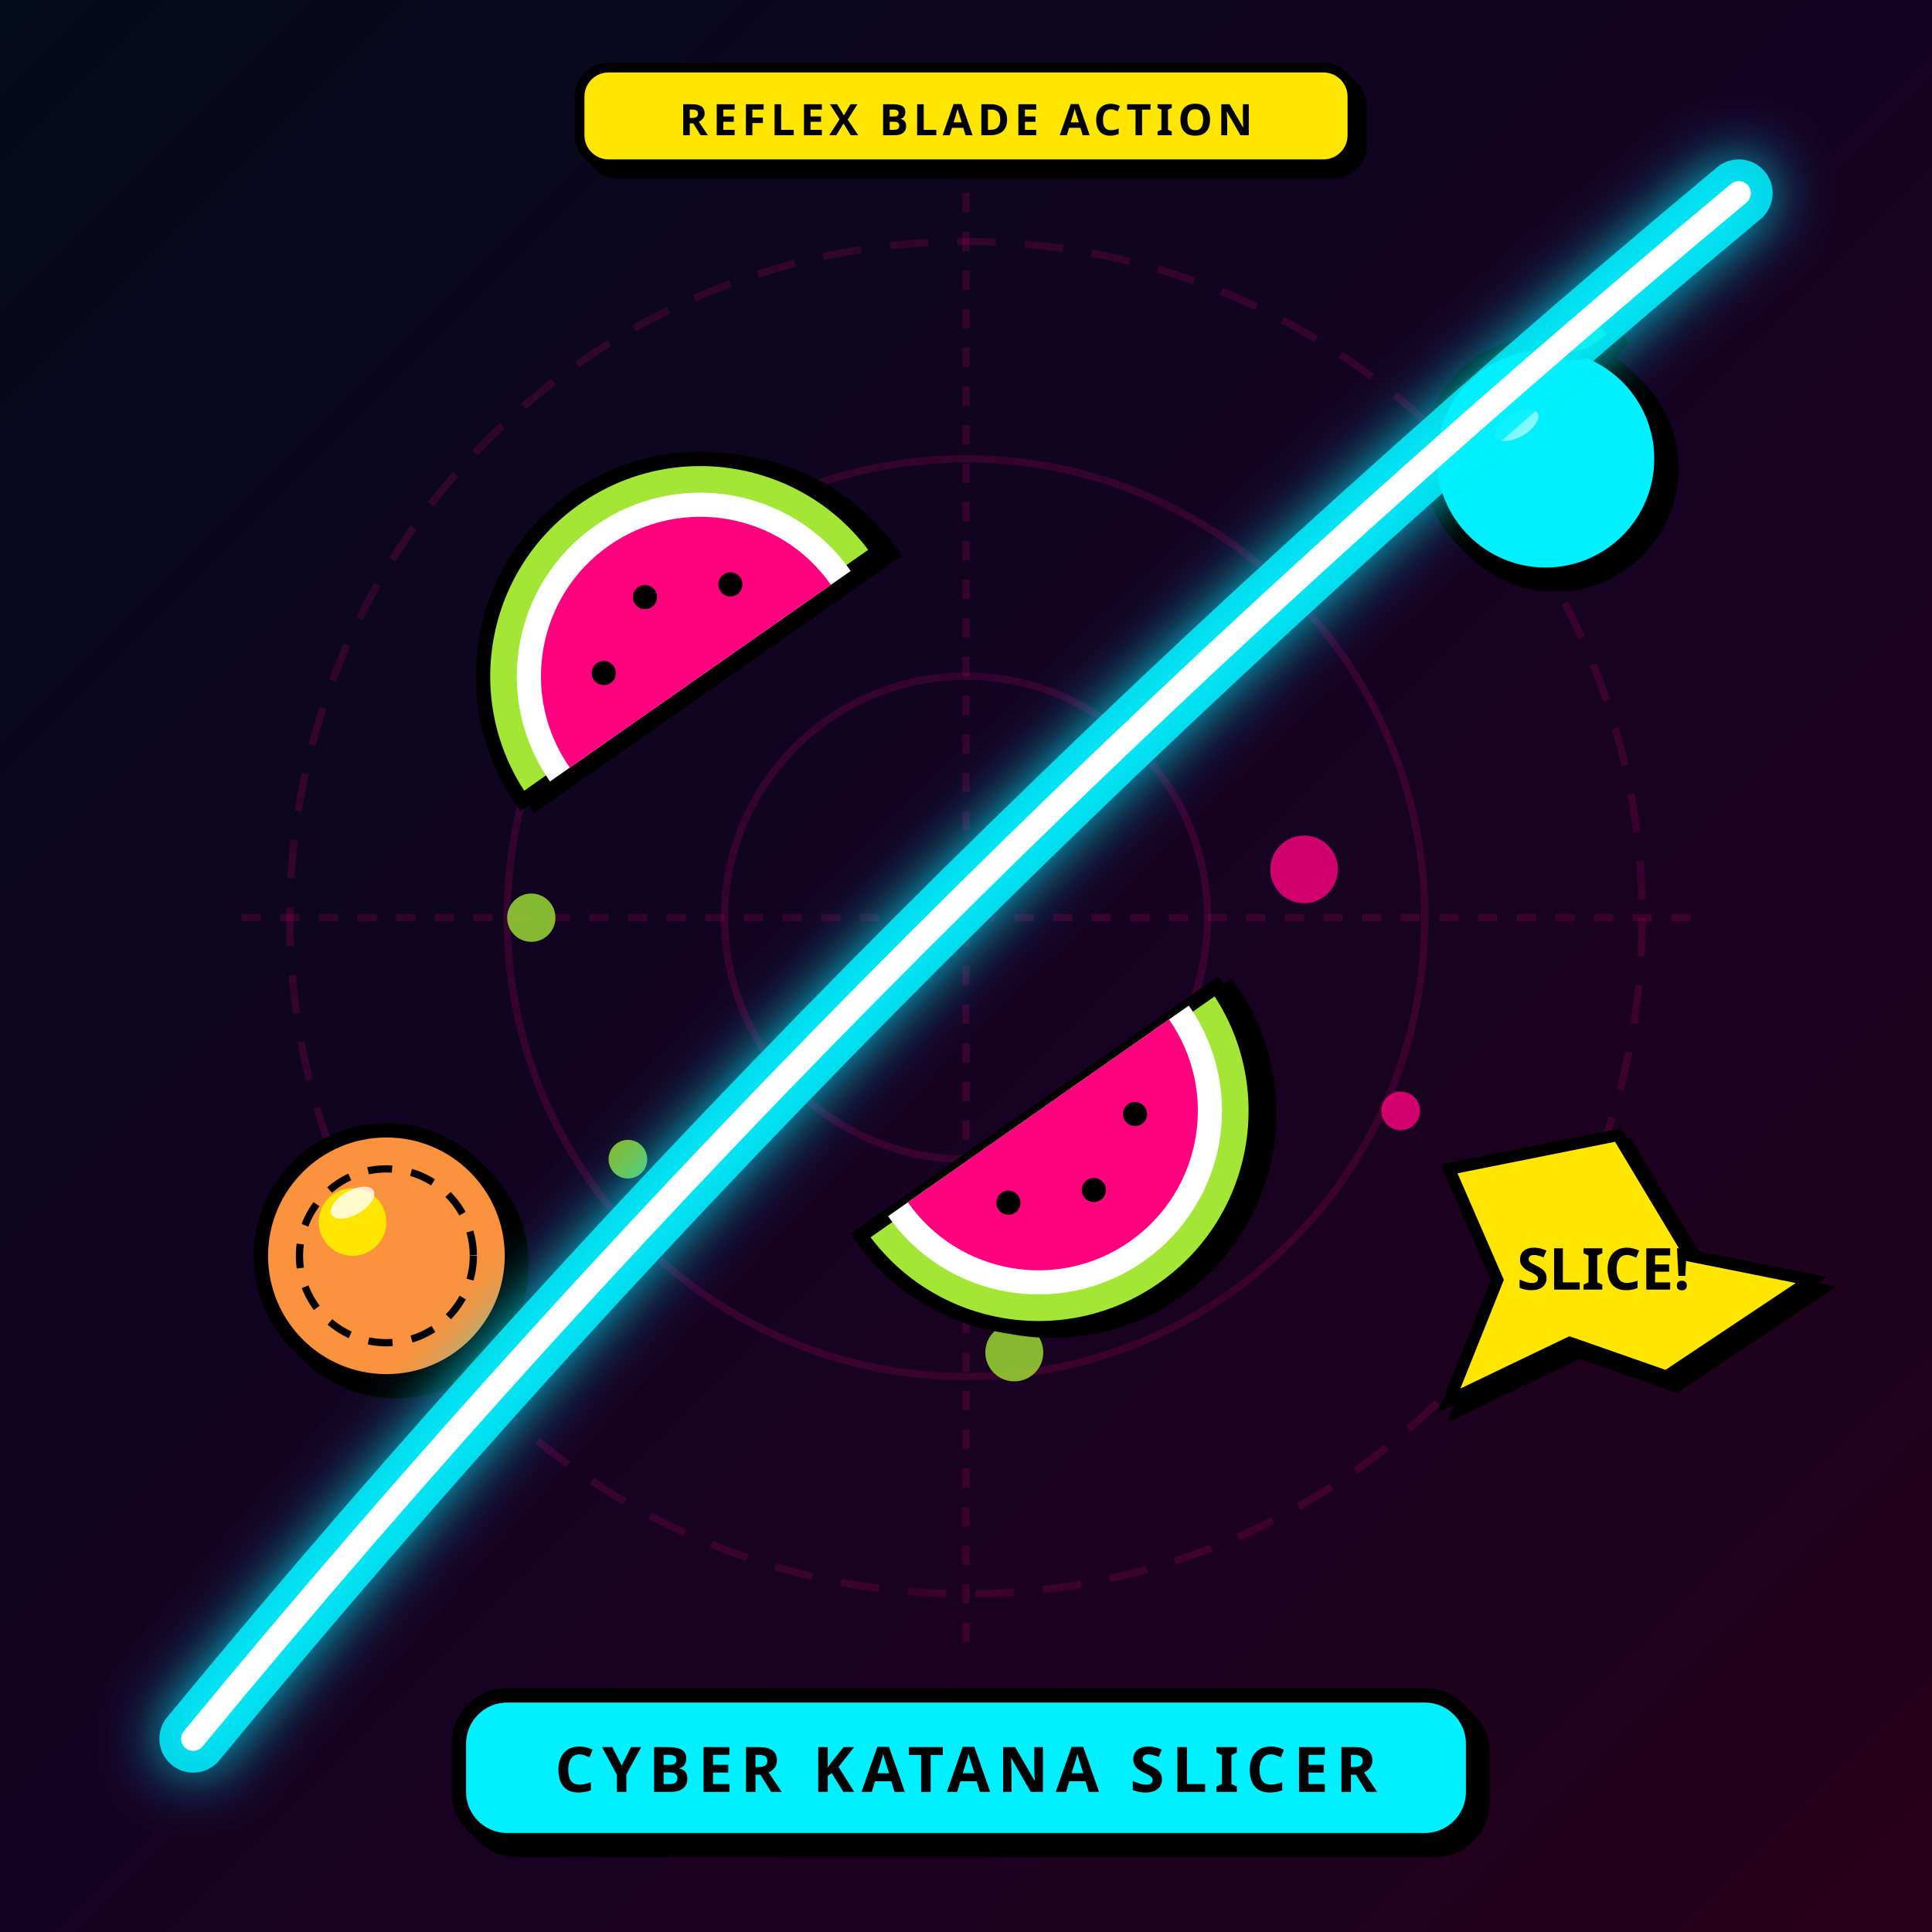
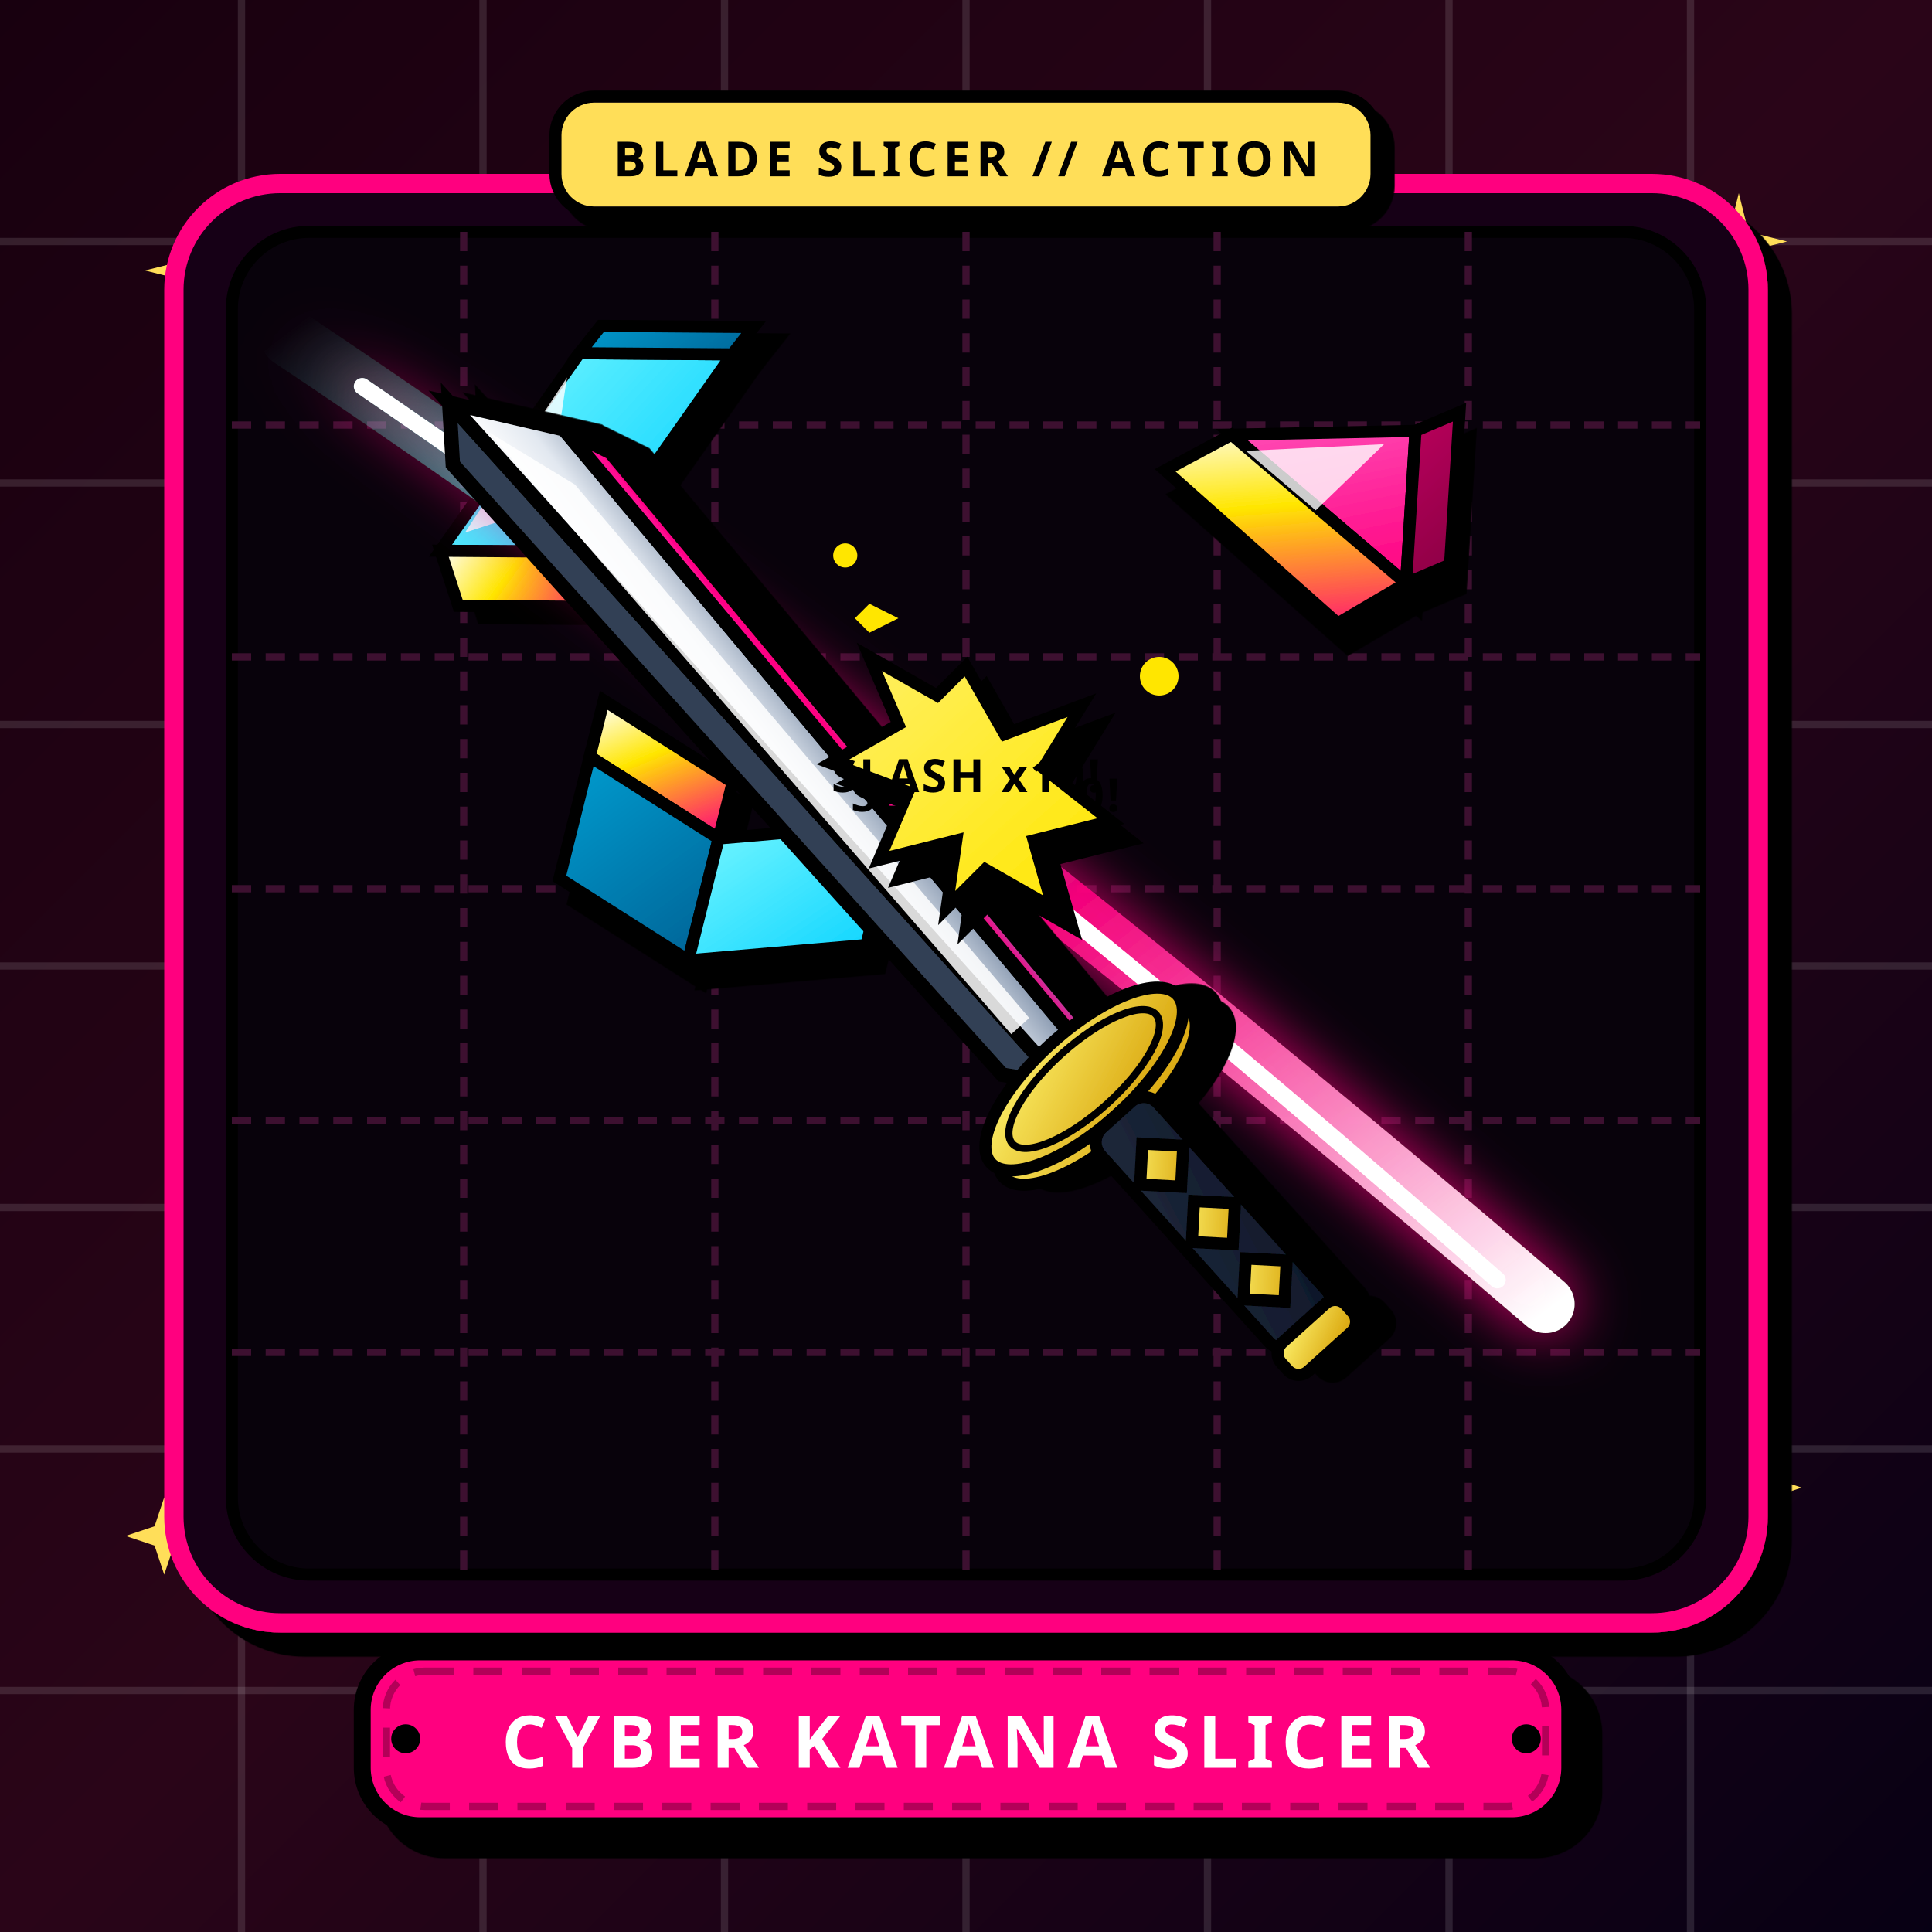
<svg xmlns="http://www.w3.org/2000/svg" viewBox="0 0 400 400" width="100%" height="100%">
  <defs>
-     <linearGradient id="sliceBgDark" x1="0%" y1="0%" x2="100%" y2="100%">
-       <stop offset="0%" stop-color="#040B19" />
-       <stop offset="50%" stop-color="#140224" />
-       <stop offset="100%" stop-color="#260017" />
-     </linearGradient>
-     <linearGradient id="sliceBgLight" x1="0%" y1="0%" x2="100%" y2="100%">
+     <linearGradient id="slicerBgDark" x1="0%" y1="0%" x2="100%" y2="100%">
+       <stop offset="0%" stop-color="#18000f" />
+       <stop offset="50%" stop-color="#2a0518" />
+       <stop offset="100%" stop-color="#070014" />
+     </linearGradient>
+     <linearGradient id="slicerBgLight" x1="0%" y1="0%" x2="100%" y2="100%">
      <stop offset="0%" stop-color="#FFFDF0" />
-       <stop offset="50%" stop-color="#FFF8E7" />
+       <stop offset="50%" stop-color="#FFF1F2" />
      <stop offset="100%" stop-color="#FFE4E6" />
    </linearGradient>
-     <filter id="bladeGlow">
-       <feDropShadow dx="0" dy="0" stdDeviation="6" flood-color="#00F0FF" flood-opacity="0.95" />
-     </filter>
+     <linearGradient id="bladeSteel" x1="0%" y1="0%" x2="100%" y2="100%">
+       <stop offset="0%" stop-color="#FFFFFF" />
+       <stop offset="35%" stop-color="#E2E8F0" />
+       <stop offset="70%" stop-color="#94A3B8" />
+       <stop offset="100%" stop-color="#475569" />
+     </linearGradient>
+     <linearGradient id="bladeNeonEdge" x1="0%" y1="0%" x2="100%" y2="100%">
+       <stop offset="0%" stop-color="#FF3DF5" />
+       <stop offset="50%" stop-color="#FF007F" />
+       <stop offset="100%" stop-color="#00F0FF" />
+     </linearGradient>
+     <linearGradient id="hiltGold" x1="0%" y1="0%" x2="100%" y2="100%">
+       <stop offset="0%" stop-color="#FFF570" />
+       <stop offset="100%" stop-color="#D49B00" />
+     </linearGradient>
+     <linearGradient id="hiltDark" x1="0%" y1="0%" x2="100%" y2="100%">
+       <stop offset="0%" stop-color="#1E293B" />
+       <stop offset="100%" stop-color="#0F172A" />
+     </linearGradient>
+     <linearGradient id="cyanCubeFace" x1="0%" y1="0%" x2="100%" y2="100%">
+       <stop offset="0%" stop-color="#7DF9FF" />
+       <stop offset="100%" stop-color="#00D0FF" />
+     </linearGradient>
+     <linearGradient id="cyanCubeSide" x1="0%" y1="0%" x2="100%" y2="100%">
+       <stop offset="0%" stop-color="#0099CC" />
+       <stop offset="100%" stop-color="#006699" />
+     </linearGradient>
+     <linearGradient id="pinkCubeFace" x1="0%" y1="0%" x2="100%" y2="100%">
+       <stop offset="0%" stop-color="#FF63C6" />
+       <stop offset="100%" stop-color="#FF007F" />
+     </linearGradient>
+     <linearGradient id="pinkCubeSide" x1="0%" y1="0%" x2="100%" y2="100%">
+       <stop offset="0%" stop-color="#BA005C" />
+       <stop offset="100%" stop-color="#8A0044" />
+     </linearGradient>
+     <linearGradient id="moltenCore" x1="0%" y1="0%" x2="100%" y2="100%">
+       <stop offset="0%" stop-color="#FFFFFF" />
+       <stop offset="40%" stop-color="#FFE600" />
+       <stop offset="100%" stop-color="#FF007F" />
+     </linearGradient>
+     <linearGradient id="slashWave" x1="0%" y1="0%" x2="100%" y2="100%">
+       <stop offset="0%" stop-color="#00F0FF" stop-opacity="0" />
+       <stop offset="30%" stop-color="#00F0FF" stop-opacity="0.8" />
+       <stop offset="60%" stop-color="#FF007F" stop-opacity="0.9" />
+       <stop offset="100%" stop-color="#FFFFFF" />
+     </linearGradient>
+     <linearGradient id="badgeGold" x1="0%" y1="0%" x2="100%" y2="100%">
+       <stop offset="0%" stop-color="#FFF066" />
+       <stop offset="100%" stop-color="#FFE600" />
+     </linearGradient>
    <filter id="brutalShadow" x="-10%" y="-10%" width="130%" height="130%">
      <feDropShadow dx="4" dy="4" stdDeviation="0" flood-color="#000000" flood-opacity="1" />
    </filter>
+     <filter id="brutalShadowLg" x="-15%" y="-15%" width="135%" height="135%">
+       <feDropShadow dx="5" dy="5" stdDeviation="0" flood-color="#000000" flood-opacity="1" />
+     </filter>
    <filter id="brutalShadowSm" x="-10%" y="-10%" width="130%" height="130%">
-       <feDropShadow dx="2" dy="2" stdDeviation="0" flood-color="#000000" flood-opacity="1" />
+       <feDropShadow dx="2.5" dy="2.5" stdDeviation="0" flood-color="#000000" flood-opacity="1" />
+     </filter>
+     <filter id="slashGlow" x="-20%" y="-20%" width="140%" height="140%">
+       <feDropShadow dx="0" dy="0" stdDeviation="6" flood-color="#FF007F" flood-opacity="0.85" />
    </filter>
  </defs>
  <style>
-     .theme-bg { fill: url(#sliceBgDark); }
-     .theme-grid-line { stroke: #FF007F; stroke-opacity: 0.15; }
-     .theme-badge-rect { fill: #00F0FF; stroke: #000000; }
-     .theme-badge-text { fill: #000000; }
-     .theme-tag-rect { fill: #FFE600; stroke: #000000; }
+     .theme-bg { fill: url(#slicerBgDark); }
+     .theme-grid-line { stroke: #FFFFFF; stroke-opacity: 0.12; }
+     .theme-frame-bg { fill: #140516; stroke: #FF007F; }
+     .theme-stage-grid { stroke: #3D1030; }
+     .theme-badge-rect { fill: #FF007F; stroke: #000000; }
+     .theme-badge-text { fill: #FFFFFF; }
+     .theme-tag-rect { fill: #FFDE59; stroke: #000000; }
    .theme-tag-text { fill: #000000; }

    @media (prefers-color-scheme: light) {
-       .theme-bg { fill: url(#sliceBgLight); }
-       .theme-grid-line { stroke: #000000; stroke-opacity: 0.1; }
-       .theme-badge-rect { fill: #00F0FF; stroke: #000000; }
-       .theme-badge-text { fill: #000000; }
-       .theme-tag-rect { fill: #FFE600; stroke: #000000; }
+       .theme-bg { fill: url(#slicerBgLight); }
+       .theme-grid-line { stroke: #000000; stroke-opacity: 0.08; }
+       .theme-frame-bg { fill: #FFFFFF; stroke: #000000; }
+       .theme-stage-grid { stroke: #E2E8F0; }
+       .theme-badge-rect { fill: #FF007F; stroke: #000000; }
+       .theme-badge-text { fill: #FFFFFF; }
+       .theme-tag-rect { fill: #FFDE59; stroke: #000000; }
      .theme-tag-text { fill: #000000; }
    }
  </style>
  <rect width="400" height="400" class="theme-bg" />
  <g class="theme-grid-line" stroke-width="1.5">
-     <circle cx="200" cy="190" r="140" fill="none" stroke-dasharray="8,6" />
-     <circle cx="200" cy="190" r="95" fill="none" />
-     <circle cx="200" cy="190" r="50" fill="none" />
-     <line x1="50" y1="190" x2="350" y2="190" stroke-dasharray="4,4" />
-     <line x1="200" y1="40" x2="200" y2="340" stroke-dasharray="4,4" />
-   </g>
-   <g fill="#FF007F" opacity="0.8">
-     <circle cx="160" cy="110" r="6" />
-     <circle cx="140" cy="130" r="4.5" />
-     <circle cx="250" cy="210" r="5" />
-     <circle cx="270" cy="180" r="7" />
-     <circle cx="290" cy="230" r="4" />
-   </g>
-   <g fill="#A3E635" opacity="0.8">
-     <circle cx="110" cy="190" r="5" />
-     <circle cx="130" cy="240" r="4" />
-     <circle cx="210" cy="280" r="6" />
-   </g>
-   <g transform="translate(145, 140) rotate(-35)" filter="url(#brutalShadowSm)">
-     <path d="M -45,0 A 45 45 0 0 1 45,0 Z" fill="#A3E635" stroke="#000000" stroke-width="3" />
-     <path d="M -38,0 A 38 38 0 0 1 38,0 Z" fill="#FFFFFF" />
-     <path d="M -33,0 A 33 33 0 0 1 33,0 Z" fill="#FF007F" />
-     <circle cx="-16" cy="-12" r="2.5" fill="#000000" />
-     <circle cx="0" cy="-20" r="2.5" fill="#000000" />
-     <circle cx="16" cy="-12" r="2.5" fill="#000000" />
-   </g>
-   <g transform="translate(215, 230) rotate(-35)" filter="url(#brutalShadowSm)">
-     <path d="M -45,0 A 45 45 0 0 0 45,0 Z" fill="#A3E635" stroke="#000000" stroke-width="3" />
-     <path d="M -38,0 A 38 38 0 0 0 38,0 Z" fill="#FFFFFF" />
-     <path d="M -33,0 A 33 33 0 0 0 33,0 Z" fill="#FF007F" />
-     <circle cx="-16" cy="12" r="2.5" fill="#000000" />
-     <circle cx="0" cy="20" r="2.5" fill="#000000" />
-     <circle cx="16" cy="12" r="2.5" fill="#000000" />
-   </g>
-   <g transform="translate(80, 260)" filter="url(#brutalShadowSm)">
-     <circle cx="0" cy="0" r="26" fill="#FB923C" stroke="#000000" stroke-width="3" />
-     <circle cx="-7" cy="-7" r="7" fill="#FFE600" />
-     <circle cx="0" cy="0" r="18" fill="none" stroke="#000000" stroke-width="1.5" stroke-dasharray="5,4" />
-     <ellipse cx="-7" cy="-11" rx="5" ry="2.5" fill="#FFFFFF" opacity="0.8" transform="rotate(-30 -7 -11)" />
-   </g>
-   <g transform="translate(320, 95)" filter="url(#brutalShadowSm)">
-     <circle cx="0" cy="0" r="24" fill="#00F0FF" stroke="#000000" stroke-width="3" />
-     <path d="M 0,-24 Q 10,-32 14,-26 Q 7,-18 0,-24" fill="#A3E635" stroke="#000000" stroke-width="2" />
-     <ellipse cx="-6" cy="-7" rx="5" ry="2.5" fill="#FFFFFF" opacity="0.8" transform="rotate(-30 -6 -7)" />
-   </g>
-   <g filter="url(#bladeGlow)">
-     <path d="M 40,360 Q 180,190 360,40" stroke="#00F0FF" stroke-width="14" stroke-linecap="round" fill="none" opacity="0.85" />
-     <path d="M 40,360 Q 180,190 360,40" stroke="#FFFFFF" stroke-width="5" stroke-linecap="round" fill="none" />
-   </g>
-   <g transform="translate(300, 260)" filter="url(#brutalShadowSm)">
-     <polygon points="0,-18 35,-25 50,0 75,5 45,25 25,18 0,30 10,5" fill="#FFE600" stroke="#000000" stroke-width="2.5" />
-     <text x="32" y="7" font-family="'Impact', 'Arial Black', sans-serif" font-size="12" fill="#000000" font-weight="900" text-anchor="middle">SLICE!</text>
-   </g>
-   <g transform="translate(200, 24)" filter="url(#brutalShadowSm)">
-     <rect x="-80" y="-10" width="160" height="20" rx="6" class="theme-tag-rect" stroke-width="2" />
-     <text x="0" y="4" class="theme-tag-text" font-family="'Impact', 'Arial Black', sans-serif" font-size="9" font-weight="900" text-anchor="middle" letter-spacing="1">REFLEX BLADE ACTION</text>
-   </g>
-   <g transform="translate(200, 366)" filter="url(#brutalShadowSm)">
-     <rect x="-105" y="-15" width="210" height="30" rx="10" class="theme-badge-rect" stroke-width="3" />
-     <text x="0" y="5" class="theme-badge-text" font-family="'Impact', 'Arial Black', sans-serif" font-size="13" font-weight="900" text-anchor="middle" letter-spacing="1.5">CYBER KATANA SLICER</text>
-   </g>
+     <line x1="0" y1="50" x2="400" y2="50" />
+     <line x1="0" y1="100" x2="400" y2="100" />
+     <line x1="0" y1="150" x2="400" y2="150" />
+     <line x1="0" y1="200" x2="400" y2="200" />
+     <line x1="0" y1="250" x2="400" y2="250" />
+     <line x1="0" y1="300" x2="400" y2="300" />
+     <line x1="0" y1="350" x2="400" y2="350" />
+     <line x1="50" y1="0" x2="50" y2="400" />
+     <line x1="100" y1="0" x2="100" y2="400" />
+     <line x1="150" y1="0" x2="150" y2="400" />
+     <line x1="200" y1="0" x2="200" y2="400" />
+     <line x1="250" y1="0" x2="250" y2="400" />
+     <line x1="300" y1="0" x2="300" y2="400" />
+     <line x1="350" y1="0" x2="350" y2="400" />
+   </g>
+   <g fill="#FFDE59">
+     <polygon points="40,46 42,54 50,56 42,58 40,66 38,58 30,56 38,54" />
+     <polygon points="360,40 362,48 370,50 362,52 360,60 358,52 350,50 358,48" />
+     <polygon points="365,300 367,306 373,308 367,310 365,316 363,310 357,308 363,306" />
+     <polygon points="34,310 36,316 42,318 36,320 34,326 32,320 26,318 32,316" />
+   </g>
+   <g filter="url(#brutalShadowLg)">
+     <rect x="36" y="38" width="328" height="298" rx="22" class="theme-frame-bg" stroke-width="4" />
+   </g>
+   <rect x="48" y="48" width="304" height="278" rx="16" fill="#08020B" stroke="#000000" stroke-width="2.5" />
+   <g class="theme-stage-grid" stroke-width="1.5" stroke-dasharray="4,3">
+     <line x1="48" y1="88" x2="352" y2="88" />
+     <line x1="48" y1="136" x2="352" y2="136" />
+     <line x1="48" y1="184" x2="352" y2="184" />
+     <line x1="48" y1="232" x2="352" y2="232" />
+     <line x1="48" y1="280" x2="352" y2="280" />
+     <line x1="96" y1="48" x2="96" y2="326" />
+     <line x1="148" y1="48" x2="148" y2="326" />
+     <line x1="200" y1="48" x2="200" y2="326" />
+     <line x1="252" y1="48" x2="252" y2="326" />
+     <line x1="304" y1="48" x2="304" y2="326" />
+   </g>
+   <g transform="translate(85, 95) rotate(-18)" filter="url(#brutalShadow)">
+     <g stroke="#000000" stroke-width="2.5">
+       <polygon points="0,20 40,-10 70,0 30,30" fill="url(#cyanCubeFace)" />
+       <polygon points="70,0 76,-4 46,-14 40,-10" fill="url(#cyanCubeSide)" />
+       <polygon points="0,20 30,30 30,42 0,32" fill="url(#moltenCore)" />
+     </g>
+     <path d="M 6,18 L 36,-6 L 24,18 Z" fill="#FFFFFF" opacity="0.8" />
+   </g>
+   <g transform="translate(125, 145) rotate(14)" filter="url(#brutalShadow)">
+     <g stroke="#000000" stroke-width="2.5">
+       <polygon points="0,0 30,10 30,22 0,12" fill="url(#moltenCore)" />
+       <polygon points="0,12 30,22 30,48 0,38" fill="url(#cyanCubeSide)" />
+       <polygon points="30,22 65,10 65,36 30,48" fill="url(#cyanCubeFace)" />
+     </g>
+   </g>
+   <g transform="translate(255, 90) rotate(22)" filter="url(#brutalShadow)">
+     <g stroke="#000000" stroke-width="2.5">
+       <polygon points="0,0 35,-15 45,15" fill="url(#pinkCubeFace)" />
+       <polygon points="35,-15 45,15 52,8 42,-22" fill="url(#pinkCubeSide)" />
+       <polygon points="0,0 45,15 35,28 -10,12" fill="url(#moltenCore)" />
+     </g>
+     <path d="M 4,2 L 30,-10 L 22,8 Z" fill="#FFFFFF" opacity="0.8" />
+   </g>
+   <g fill="#FFE600">
+     <circle cx="160" cy="135" r="3.5" />
+     <circle cx="175" cy="115" r="2.5" />
+     <circle cx="210" cy="160" r="3" />
+     <circle cx="240" cy="140" r="4" />
+     <polygon points="180,125 186,128 180,131 177,128" />
+     <polygon points="220,150 226,153 220,156 217,153" />
+   </g>
+   <g filter="url(#slashGlow)">
+     <path d="M 60,70 Q 180,150 320,270" stroke="url(#slashWave)" stroke-width="12" fill="none" stroke-linecap="round" />
+     <path d="M 75,80 Q 185,155 310,265" stroke="#FFFFFF" stroke-width="3.5" fill="none" stroke-linecap="round" />
+   </g>
+   <g transform="translate(180, 180) rotate(-42)" filter="url(#brutalShadowLg)">
+     <g stroke="#000000" stroke-width="3">
+       <polygon points="-8,-120 0,-130 0,60 -8,50" fill="#334155" />
+       <polygon points="0,-130 14,-110 8,60 0,60" fill="url(#bladeSteel)" />
+       <polygon points="14,-110 18,-100 12,60 8,60" fill="url(#bladeNeonEdge)" />
+     </g>
+     <polygon points="2,-120 8,-100 4,45 -1,45" fill="#FFFFFF" opacity="0.85" />
+     <g transform="translate(4, 62)" stroke="#000000" stroke-width="2.5">
+       <ellipse cx="0" cy="4" rx="26" ry="10" fill="url(#hiltGold)" />
+       <ellipse cx="0" cy="0" rx="26" ry="10" fill="url(#hiltGold)" />
+       <ellipse cx="0" cy="0" rx="20" ry="7" fill="none" stroke="#000000" stroke-width="1.5" />
+     </g>
+     <g transform="translate(4, 72)" stroke="#000000" stroke-width="2.5">
+       <rect x="-8" y="0" width="16" height="60" rx="4" fill="url(#hiltDark)" />
+       <polygon points="0,8 6,14 0,20 -6,14" fill="url(#hiltGold)" />
+       <polygon points="0,24 6,30 0,36 -6,30" fill="url(#hiltGold)" />
+       <polygon points="0,40 6,46 0,52 -6,46" fill="url(#hiltGold)" />
+       <rect x="-9" y="58" width="18" height="8" rx="3" fill="url(#hiltGold)" />
+     </g>
+   </g>
+   <g transform="translate(200, 160)" filter="url(#brutalShadow)">
+     <polygon points="0,-22 8,-8 24,-14 16,-1 30,10 14,14 18,28 4,20 -4,28 -2,14 -18,18 -12,4 -28,-2 -14,-10 -20,-24 -6,-16" fill="url(#badgeGold)" stroke="#000000" stroke-width="2.5" />
+     <text x="0" y="4" font-family="'Impact', 'Arial Black', sans-serif" font-weight="900" font-size="9.5" fill="#000000" text-anchor="middle" letter-spacing="0.5">
+       SLASH x10!
+     </text>
+   </g>
+   <g transform="translate(200, 32)" filter="url(#brutalShadowSm)">
+     <rect x="-85" y="-12" width="170" height="24" rx="8" class="theme-tag-rect" stroke-width="2.5" />
+     <text x="0" y="4.5" class="theme-tag-text" font-family="'Impact', 'Arial Black', sans-serif" font-weight="900" font-size="10" text-anchor="middle" letter-spacing="1.2">
+       BLADE SLICER // ACTION
+     </text>
+   </g>
+   <g transform="translate(200, 360)" filter="url(#brutalShadowLg)">
+     <rect x="-125" y="-18" width="250" height="36" rx="12" class="theme-badge-rect" stroke-width="3.5" />
+     <rect x="-120" y="-14" width="240" height="28" rx="8" fill="none" stroke="#000000" stroke-width="1.5" stroke-dasharray="6,4" opacity="0.3" />
+     <text x="0" y="6" class="theme-badge-text" font-family="'Impact', 'Arial Black', sans-serif" font-weight="900" font-size="15" text-anchor="middle" letter-spacing="1.5">
+       CYBER KATANA SLICER
+     </text>
+   </g>
+   <circle cx="84" cy="360" r="3" fill="#000000" />
+   <circle cx="316" cy="360" r="3" fill="#000000" />
</svg>
